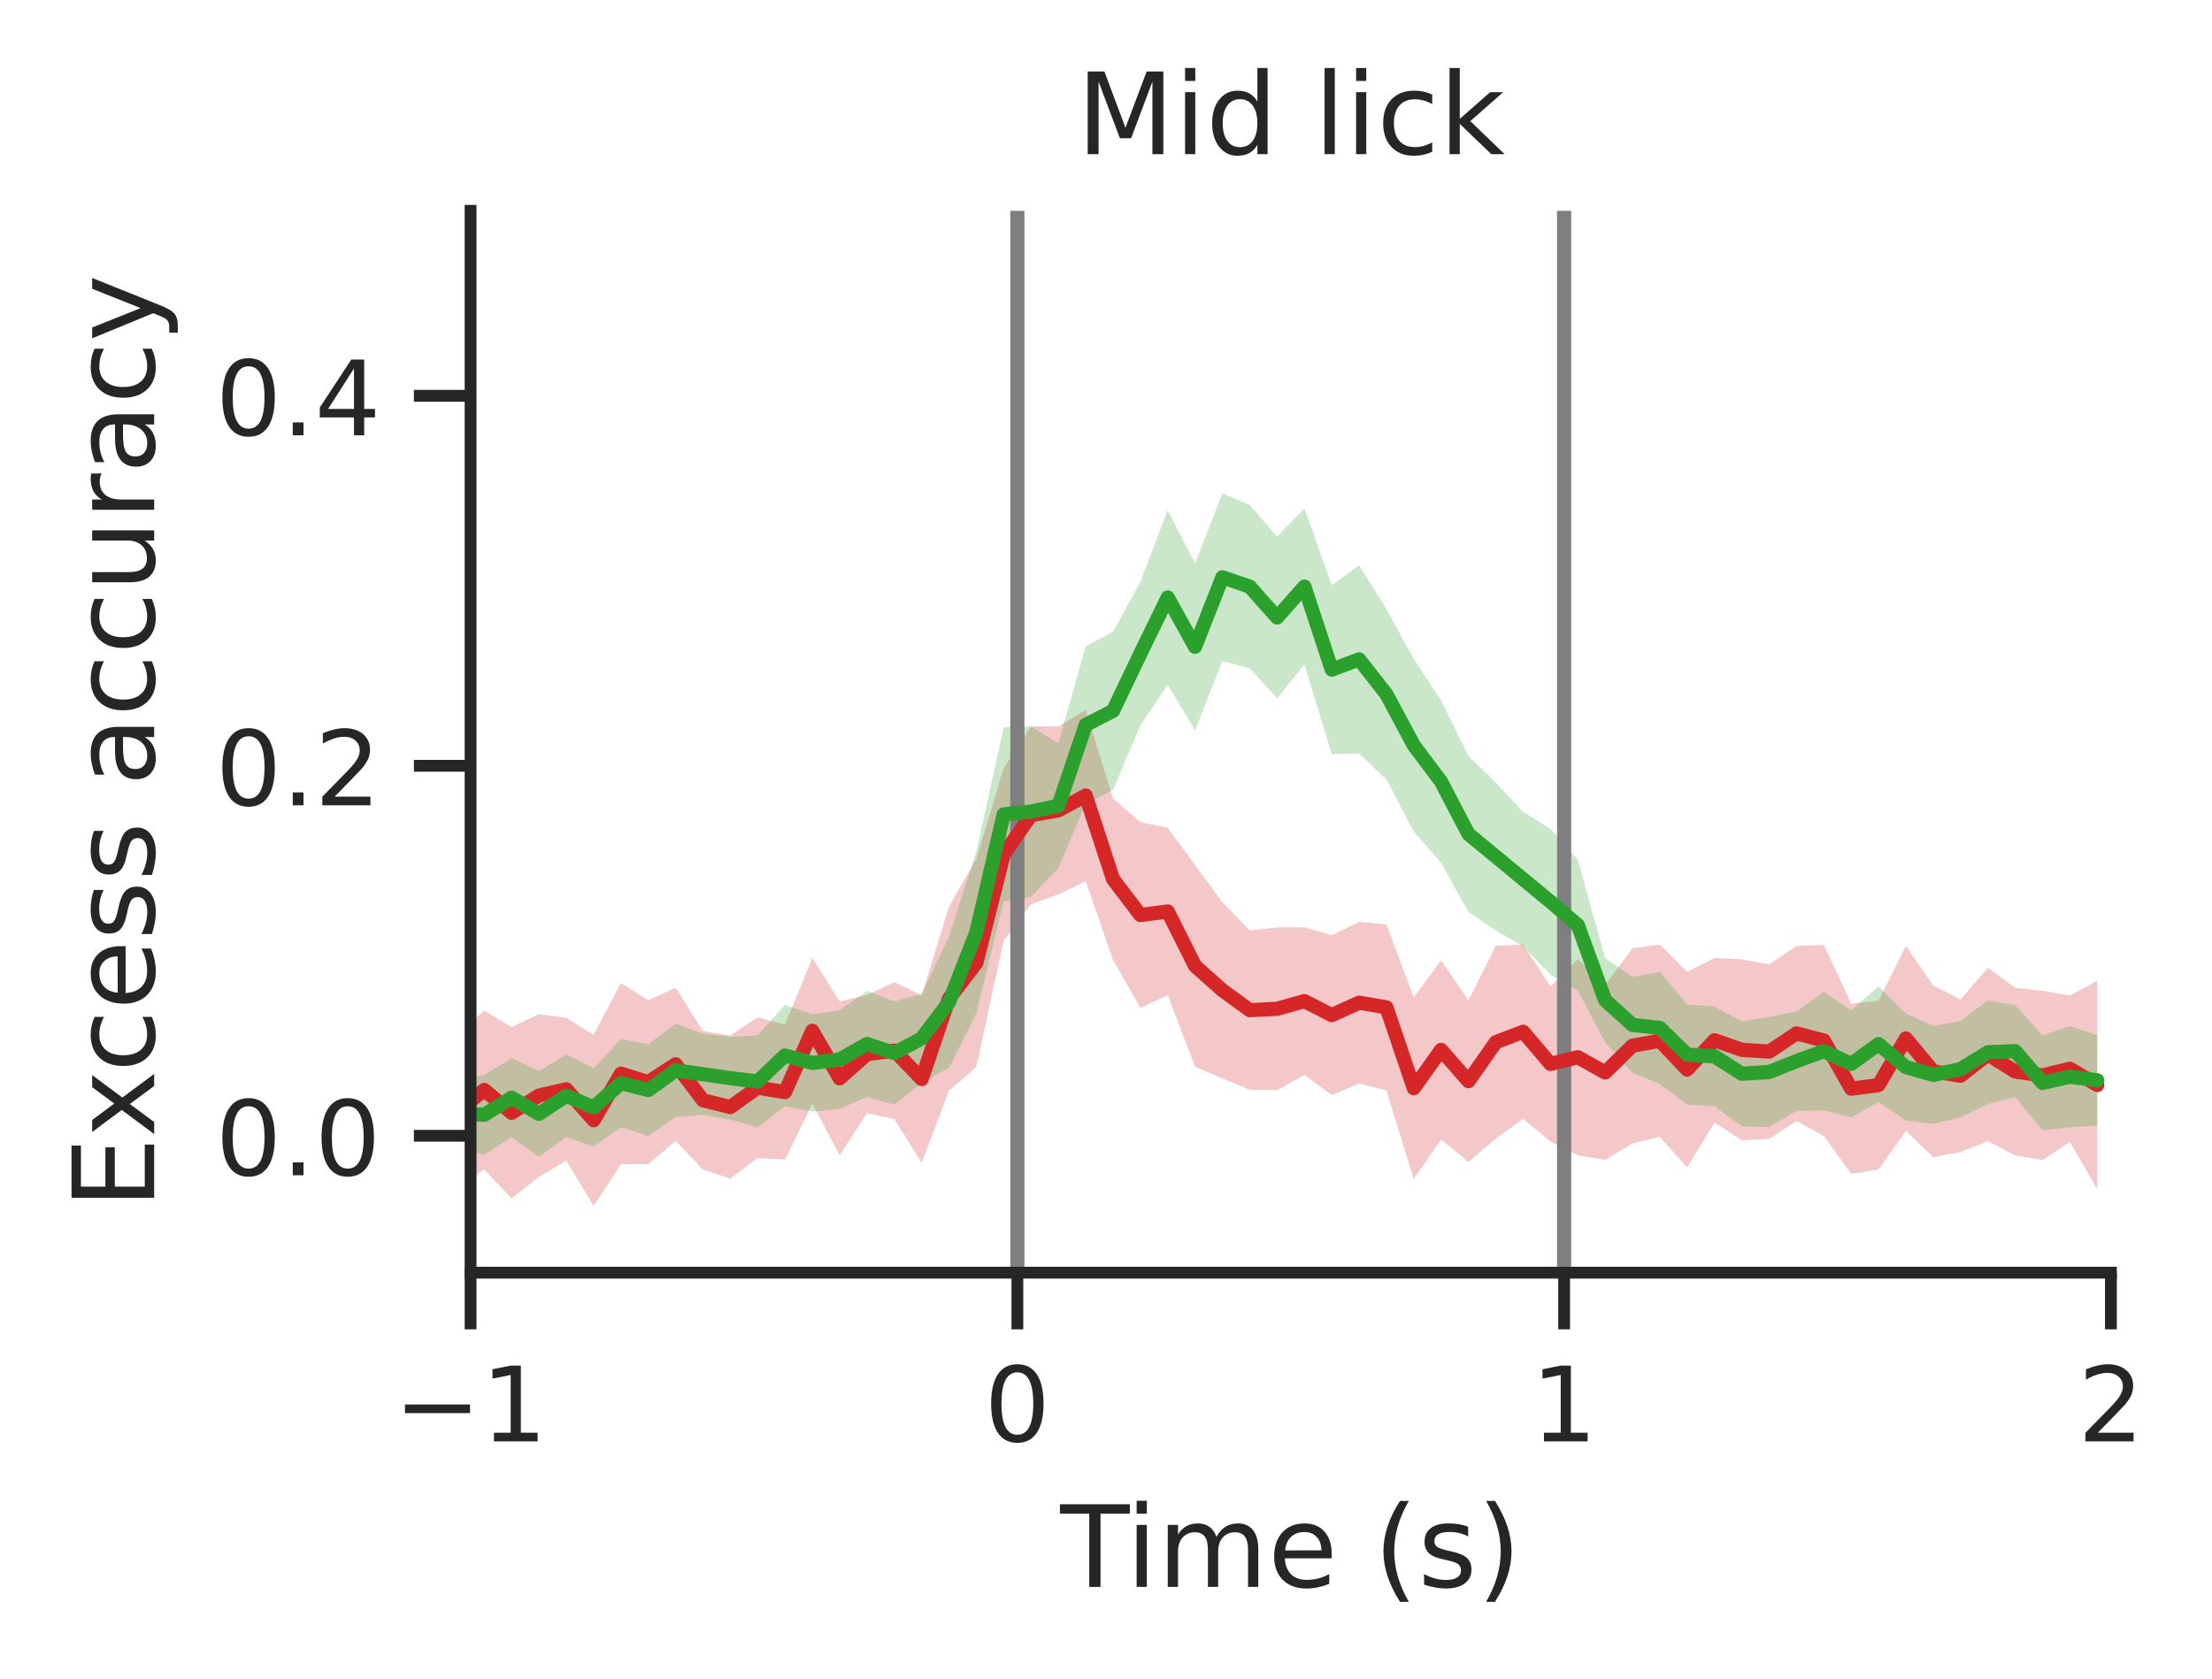
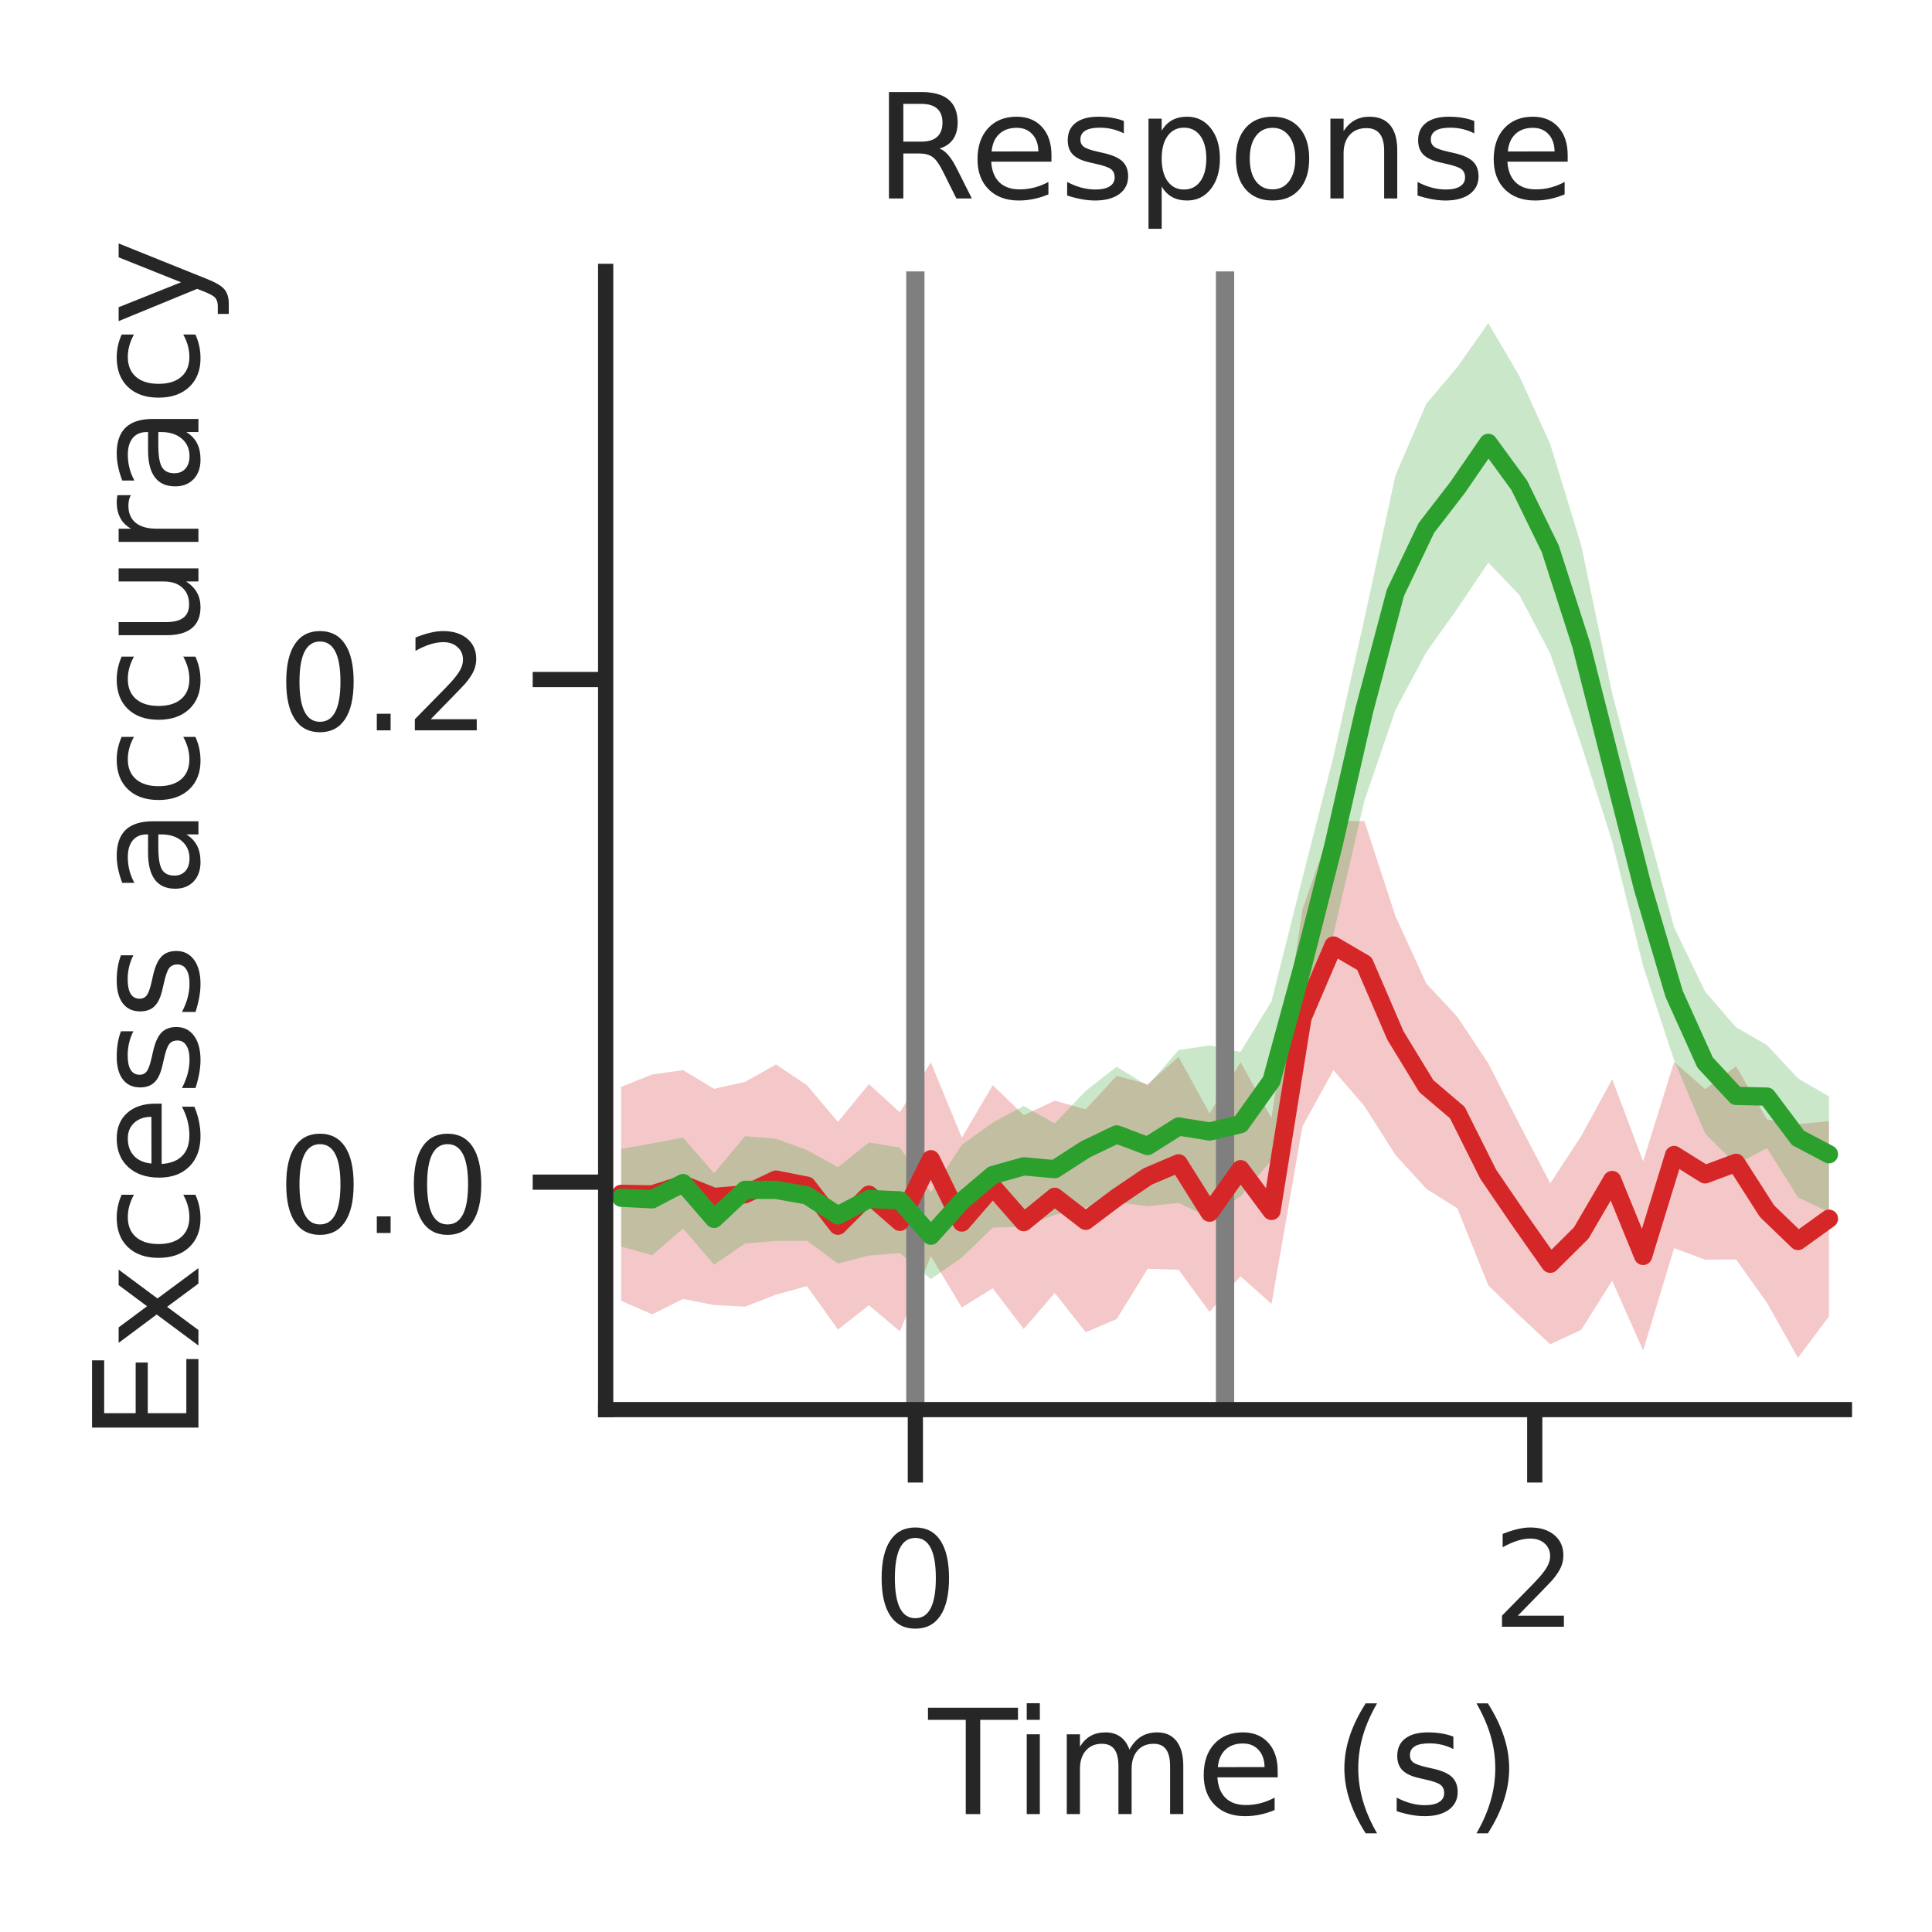
- <svg xmlns="http://www.w3.org/2000/svg" xmlns:xlink="http://www.w3.org/1999/xlink" width="234.12pt" height="177.69pt" viewBox="0 0 234.12 177.69" version="1.1">
+ <svg xmlns="http://www.w3.org/2000/svg" xmlns:xlink="http://www.w3.org/1999/xlink" width="158.88pt" height="158.88pt" viewBox="0 0 158.88 158.88" version="1.1">
  <defs>
    <style type="text/css">*{stroke-linejoin: round; stroke-linecap: butt}</style>
  </defs>
  <g id="figure_1">
    <g id="patch_1">
-       <path d="M 0 177.69  L 234.12 177.69  L 234.12 0  L 0 0  z " style="fill: #ffffff" />
+       <path d="M 0 158.88  L 158.88 158.88  L 158.88 0  L 0 0  z " style="fill: #ffffff" />
    </g>
    <g id="axes_1">
      <g id="patch_2">
-         <path d="M 49.807 134.73  L 223.42 134.73  L 223.42 22.318  L 49.807 22.318  z " style="fill: #ffffff" />
+         <path d="M 49.807 115.92  L 151.68 115.92  L 151.68 22.318  L 49.807 22.318  z " style="fill: #ffffff" />
      </g>
      <g id="matplotlib.axis_1">
        <g id="xtick_1">
          <g id="line2d_1">
            <defs>
-               <path id="m0dde31f53e" d="M 0 0  L 0 6  " style="stroke: #262626; stroke-width: 1.25" />
+               <path id="mb8c34b6356" d="M 0 0  L 0 6  " style="stroke: #262626; stroke-width: 1.25" />
            </defs>
            <g>
-               <use xlink:href="#m0dde31f53e" x="49.807" y="134.73" style="fill: #262626; stroke: #262626; stroke-width: 1.25" />
+               <use xlink:href="#mb8c34b6356" x="75.275" y="115.92" style="fill: #262626; stroke: #262626; stroke-width: 1.25" />
            </g>
          </g>
          <g id="text_1">
-             <g style="fill: #262626" transform="translate(41.69898 152.5881) scale(0.11 -0.11)">
-               <defs>
-                 <path id="DejaVuSans-2212" d="M 678 2272  L 4684 2272  L 4684 1741  L 678 1741  L 678 2272  z " transform="scale(0.015625)" />
-                 <path id="DejaVuSans-31" d="M 794 531  L 1825 531  L 1825 4091  L 703 3866  L 703 4441  L 1819 4666  L 2450 4666  L 2450 531  L 3481 531  L 3481 0  L 794 0  L 794 531  z " transform="scale(0.015625)" />
-               </defs>
-               <use xlink:href="#DejaVuSans-2212" />
-               <use xlink:href="#DejaVuSans-31" transform="translate(83.78906 0)" />
-             </g>
-           </g>
-         </g>
-         <g id="xtick_2">
-           <g id="line2d_2">
-             <g>
-               <use xlink:href="#m0dde31f53e" x="107.678" y="134.73" style="fill: #262626; stroke: #262626; stroke-width: 1.25" />
-             </g>
-           </g>
-           <g id="text_2">
-             <g style="fill: #262626" transform="translate(104.1788 152.5881) scale(0.11 -0.11)">
+             <g style="fill: #262626" transform="translate(71.7759 133.7781) scale(0.11 -0.11)">
              <defs>
                <path id="DejaVuSans-30" d="M 2034 4250  Q 1547 4250 1301 3770  Q 1056 3291 1056 2328  Q 1056 1369 1301 889  Q 1547 409 2034 409  Q 2525 409 2770 889  Q 3016 1369 3016 2328  Q 3016 3291 2770 3770  Q 2525 4250 2034 4250  z M 2034 4750  Q 2819 4750 3233 4129  Q 3647 3509 3647 2328  Q 3647 1150 3233 529  Q 2819 -91 2034 -91  Q 1250 -91 836 529  Q 422 1150 422 2328  Q 422 3509 836 4129  Q 1250 4750 2034 4750  z " transform="scale(0.015625)" />
              </defs>
              <use xlink:href="#DejaVuSans-30" />
            </g>
          </g>
        </g>
-         <g id="xtick_3">
-           <g id="line2d_3">
+         <g id="xtick_2">
+           <g id="line2d_2">
            <g>
-               <use xlink:href="#m0dde31f53e" x="165.549" y="134.73" style="fill: #262626; stroke: #262626; stroke-width: 1.25" />
+               <use xlink:href="#mb8c34b6356" x="126.211" y="115.92" style="fill: #262626; stroke: #262626; stroke-width: 1.25" />
            </g>
          </g>
-           <g id="text_3">
-             <g style="fill: #262626" transform="translate(162.0498 152.5881) scale(0.11 -0.11)">
-               <use xlink:href="#DejaVuSans-31" />
-             </g>
-           </g>
-         </g>
-         <g id="xtick_4">
-           <g id="line2d_4">
-             <g>
-               <use xlink:href="#m0dde31f53e" x="223.42" y="134.73" style="fill: #262626; stroke: #262626; stroke-width: 1.25" />
-             </g>
-           </g>
-           <g id="text_4">
-             <g style="fill: #262626" transform="translate(219.9208 152.5881) scale(0.11 -0.11)">
+           <g id="text_2">
+             <g style="fill: #262626" transform="translate(122.7121 133.7781) scale(0.11 -0.11)">
              <defs>
                <path id="DejaVuSans-32" d="M 1228 531  L 3431 531  L 3431 0  L 469 0  L 469 531  Q 828 903 1448 1529  Q 2069 2156 2228 2338  Q 2531 2678 2651 2914  Q 2772 3150 2772 3378  Q 2772 3750 2511 3984  Q 2250 4219 1831 4219  Q 1534 4219 1204 4116  Q 875 4013 500 3803  L 500 4441  Q 881 4594 1212 4672  Q 1544 4750 1819 4750  Q 2544 4750 2975 4387  Q 3406 4025 3406 3419  Q 3406 3131 3298 2873  Q 3191 2616 2906 2266  Q 2828 2175 2409 1742  Q 1991 1309 1228 531  z " transform="scale(0.015625)" />
              </defs>
              <use xlink:href="#DejaVuSans-32" />
            </g>
          </g>
        </g>
-         <g id="text_5">
-           <g style="fill: #262626" transform="translate(112.219 167.9939) scale(0.12 -0.12)">
+         <g id="text_3">
+           <g style="fill: #262626" transform="translate(76.34867 149.1839) scale(0.12 -0.12)">
            <defs>
              <path id="DejaVuSans-54" d="M -19 4666  L 3928 4666  L 3928 4134  L 2272 4134  L 2272 0  L 1638 0  L 1638 4134  L -19 4134  L -19 4666  z " transform="scale(0.015625)" />
              <path id="DejaVuSans-69" d="M 603 3500  L 1178 3500  L 1178 0  L 603 0  L 603 3500  z M 603 4863  L 1178 4863  L 1178 4134  L 603 4134  L 603 4863  z " transform="scale(0.015625)" />
              <path id="DejaVuSans-6d" d="M 3328 2828  Q 3544 3216 3844 3400  Q 4144 3584 4550 3584  Q 5097 3584 5394 3201  Q 5691 2819 5691 2113  L 5691 0  L 5113 0  L 5113 2094  Q 5113 2597 4934 2840  Q 4756 3084 4391 3084  Q 3944 3084 3684 2787  Q 3425 2491 3425 1978  L 3425 0  L 2847 0  L 2847 2094  Q 2847 2600 2669 2842  Q 2491 3084 2119 3084  Q 1678 3084 1418 2786  Q 1159 2488 1159 1978  L 1159 0  L 581 0  L 581 3500  L 1159 3500  L 1159 2956  Q 1356 3278 1631 3431  Q 1906 3584 2284 3584  Q 2666 3584 2933 3390  Q 3200 3197 3328 2828  z " transform="scale(0.015625)" />
              <path id="DejaVuSans-65" d="M 3597 1894  L 3597 1613  L 953 1613  Q 991 1019 1311 708  Q 1631 397 2203 397  Q 2534 397 2845 478  Q 3156 559 3463 722  L 3463 178  Q 3153 47 2828 -22  Q 2503 -91 2169 -91  Q 1331 -91 842 396  Q 353 884 353 1716  Q 353 2575 817 3079  Q 1281 3584 2069 3584  Q 2775 3584 3186 3129  Q 3597 2675 3597 1894  z M 3022 2063  Q 3016 2534 2758 2815  Q 2500 3097 2075 3097  Q 1594 3097 1305 2825  Q 1016 2553 972 2059  L 3022 2063  z " transform="scale(0.015625)" />
              <path id="DejaVuSans-20" transform="scale(0.015625)" />
              <path id="DejaVuSans-28" d="M 1984 4856  Q 1566 4138 1362 3434  Q 1159 2731 1159 2009  Q 1159 1288 1364 580  Q 1569 -128 1984 -844  L 1484 -844  Q 1016 -109 783 600  Q 550 1309 550 2009  Q 550 2706 781 3412  Q 1013 4119 1484 4856  L 1984 4856  z " transform="scale(0.015625)" />
              <path id="DejaVuSans-73" d="M 2834 3397  L 2834 2853  Q 2591 2978 2328 3040  Q 2066 3103 1784 3103  Q 1356 3103 1142 2972  Q 928 2841 928 2578  Q 928 2378 1081 2264  Q 1234 2150 1697 2047  L 1894 2003  Q 2506 1872 2764 1633  Q 3022 1394 3022 966  Q 3022 478 2636 193  Q 2250 -91 1575 -91  Q 1294 -91 989 -36  Q 684 19 347 128  L 347 722  Q 666 556 975 473  Q 1284 391 1588 391  Q 1994 391 2212 530  Q 2431 669 2431 922  Q 2431 1156 2273 1281  Q 2116 1406 1581 1522  L 1381 1569  Q 847 1681 609 1914  Q 372 2147 372 2553  Q 372 3047 722 3315  Q 1072 3584 1716 3584  Q 2034 3584 2315 3537  Q 2597 3491 2834 3397  z " transform="scale(0.015625)" />
              <path id="DejaVuSans-29" d="M 513 4856  L 1013 4856  Q 1481 4119 1714 3412  Q 1947 2706 1947 2009  Q 1947 1309 1714 600  Q 1481 -109 1013 -844  L 513 -844  Q 928 -128 1133 580  Q 1338 1288 1338 2009  Q 1338 2731 1133 3434  Q 928 4138 513 4856  z " transform="scale(0.015625)" />
            </defs>
            <use xlink:href="#DejaVuSans-54" />
            <use xlink:href="#DejaVuSans-69" transform="translate(57.95898 0)" />
            <use xlink:href="#DejaVuSans-6d" transform="translate(85.74219 0)" />
            <use xlink:href="#DejaVuSans-65" transform="translate(183.1543 0)" />
            <use xlink:href="#DejaVuSans-20" transform="translate(244.6777 0)" />
            <use xlink:href="#DejaVuSans-28" transform="translate(276.4648 0)" />
            <use xlink:href="#DejaVuSans-73" transform="translate(315.4785 0)" />
            <use xlink:href="#DejaVuSans-29" transform="translate(367.5781 0)" />
          </g>
        </g>
      </g>
      <g id="matplotlib.axis_2">
        <g id="ytick_1">
-           <g id="line2d_5">
+           <g id="line2d_3">
            <defs>
-               <path id="m1f2537d429" d="M 0 0  L -6 0  " style="stroke: #262626; stroke-width: 1.25" />
+               <path id="md479d63ff2" d="M 0 0  L -6 0  " style="stroke: #262626; stroke-width: 1.25" />
            </defs>
            <g>
-               <use xlink:href="#m1f2537d429" x="49.807" y="120.238" style="fill: #262626; stroke: #262626; stroke-width: 1.25" />
+               <use xlink:href="#md479d63ff2" x="49.807" y="97.216" style="fill: #262626; stroke: #262626; stroke-width: 1.25" />
            </g>
          </g>
-           <g id="text_6">
-             <g style="fill: #262626" transform="translate(22.81375 124.4169) scale(0.11 -0.11)">
+           <g id="text_4">
+             <g style="fill: #262626" transform="translate(22.81375 101.3954) scale(0.11 -0.11)">
              <defs>
                <path id="DejaVuSans-2e" d="M 684 794  L 1344 794  L 1344 0  L 684 0  L 684 794  z " transform="scale(0.015625)" />
              </defs>
              <use xlink:href="#DejaVuSans-30" />
              <use xlink:href="#DejaVuSans-2e" transform="translate(63.62305 0)" />
              <use xlink:href="#DejaVuSans-30" transform="translate(95.41016 0)" />
            </g>
          </g>
        </g>
        <g id="ytick_2">
-           <g id="line2d_6">
+           <g id="line2d_4">
            <g>
-               <use xlink:href="#m1f2537d429" x="49.807" y="81.07" style="fill: #262626; stroke: #262626; stroke-width: 1.25" />
+               <use xlink:href="#md479d63ff2" x="49.807" y="55.881" style="fill: #262626; stroke: #262626; stroke-width: 1.25" />
            </g>
          </g>
-           <g id="text_7">
-             <g style="fill: #262626" transform="translate(22.81375 85.24906) scale(0.11 -0.11)">
+           <g id="text_5">
+             <g style="fill: #262626" transform="translate(22.81375 60.06055) scale(0.11 -0.11)">
              <use xlink:href="#DejaVuSans-30" />
              <use xlink:href="#DejaVuSans-2e" transform="translate(63.62305 0)" />
              <use xlink:href="#DejaVuSans-32" transform="translate(95.41016 0)" />
            </g>
          </g>
        </g>
-         <g id="ytick_3">
-           <g id="line2d_7">
-             <g>
-               <use xlink:href="#m1f2537d429" x="49.807" y="41.902" style="fill: #262626; stroke: #262626; stroke-width: 1.25" />
-             </g>
-           </g>
-           <g id="text_8">
-             <g style="fill: #262626" transform="translate(22.81375 46.0812) scale(0.11 -0.11)">
-               <defs>
-                 <path id="DejaVuSans-34" d="M 2419 4116  L 825 1625  L 2419 1625  L 2419 4116  z M 2253 4666  L 3047 4666  L 3047 1625  L 3713 1625  L 3713 1100  L 3047 1100  L 3047 0  L 2419 0  L 2419 1100  L 313 1100  L 313 1709  L 2253 4666  z " transform="scale(0.015625)" />
-               </defs>
-               <use xlink:href="#DejaVuSans-30" />
-               <use xlink:href="#DejaVuSans-2e" transform="translate(63.62305 0)" />
-               <use xlink:href="#DejaVuSans-34" transform="translate(95.41016 0)" />
-             </g>
-           </g>
-         </g>
-         <g id="text_9">
-           <g style="fill: #262626" transform="translate(16.31812 127.9818) rotate(-90) scale(0.12 -0.12)">
+         <g id="text_6">
+           <g style="fill: #262626" transform="translate(16.31812 118.5768) rotate(-90) scale(0.12 -0.12)">
            <defs>
              <path id="DejaVuSans-45" d="M 628 4666  L 3578 4666  L 3578 4134  L 1259 4134  L 1259 2753  L 3481 2753  L 3481 2222  L 1259 2222  L 1259 531  L 3634 531  L 3634 0  L 628 0  L 628 4666  z " transform="scale(0.015625)" />
              <path id="DejaVuSans-78" d="M 3513 3500  L 2247 1797  L 3578 0  L 2900 0  L 1881 1375  L 863 0  L 184 0  L 1544 1831  L 300 3500  L 978 3500  L 1906 2253  L 2834 3500  L 3513 3500  z " transform="scale(0.015625)" />
              <path id="DejaVuSans-63" d="M 3122 3366  L 3122 2828  Q 2878 2963 2633 3030  Q 2388 3097 2138 3097  Q 1578 3097 1268 2742  Q 959 2388 959 1747  Q 959 1106 1268 751  Q 1578 397 2138 397  Q 2388 397 2633 464  Q 2878 531 3122 666  L 3122 134  Q 2881 22 2623 -34  Q 2366 -91 2075 -91  Q 1284 -91 818 406  Q 353 903 353 1747  Q 353 2603 823 3093  Q 1294 3584 2113 3584  Q 2378 3584 2631 3529  Q 2884 3475 3122 3366  z " transform="scale(0.015625)" />
              <path id="DejaVuSans-61" d="M 2194 1759  Q 1497 1759 1228 1600  Q 959 1441 959 1056  Q 959 750 1161 570  Q 1363 391 1709 391  Q 2188 391 2477 730  Q 2766 1069 2766 1631  L 2766 1759  L 2194 1759  z M 3341 1997  L 3341 0  L 2766 0  L 2766 531  Q 2569 213 2275 61  Q 1981 -91 1556 -91  Q 1019 -91 701 211  Q 384 513 384 1019  Q 384 1609 779 1909  Q 1175 2209 1959 2209  L 2766 2209  L 2766 2266  Q 2766 2663 2505 2880  Q 2244 3097 1772 3097  Q 1472 3097 1187 3025  Q 903 2953 641 2809  L 641 3341  Q 956 3463 1253 3523  Q 1550 3584 1831 3584  Q 2591 3584 2966 3190  Q 3341 2797 3341 1997  z " transform="scale(0.015625)" />
              <path id="DejaVuSans-75" d="M 544 1381  L 544 3500  L 1119 3500  L 1119 1403  Q 1119 906 1312 657  Q 1506 409 1894 409  Q 2359 409 2629 706  Q 2900 1003 2900 1516  L 2900 3500  L 3475 3500  L 3475 0  L 2900 0  L 2900 538  Q 2691 219 2414 64  Q 2138 -91 1772 -91  Q 1169 -91 856 284  Q 544 659 544 1381  z M 1991 3584  L 1991 3584  z " transform="scale(0.015625)" />
              <path id="DejaVuSans-72" d="M 2631 2963  Q 2534 3019 2420 3045  Q 2306 3072 2169 3072  Q 1681 3072 1420 2755  Q 1159 2438 1159 1844  L 1159 0  L 581 0  L 581 3500  L 1159 3500  L 1159 2956  Q 1341 3275 1631 3429  Q 1922 3584 2338 3584  Q 2397 3584 2469 3576  Q 2541 3569 2628 3553  L 2631 2963  z " transform="scale(0.015625)" />
              <path id="DejaVuSans-79" d="M 2059 -325  Q 1816 -950 1584 -1140  Q 1353 -1331 966 -1331  L 506 -1331  L 506 -850  L 844 -850  Q 1081 -850 1212 -737  Q 1344 -625 1503 -206  L 1606 56  L 191 3500  L 800 3500  L 1894 763  L 2988 3500  L 3597 3500  L 2059 -325  z " transform="scale(0.015625)" />
            </defs>
            <use xlink:href="#DejaVuSans-45" />
            <use xlink:href="#DejaVuSans-78" transform="translate(63.18359 0)" />
            <use xlink:href="#DejaVuSans-63" transform="translate(120.6133 0)" />
            <use xlink:href="#DejaVuSans-65" transform="translate(175.5938 0)" />
            <use xlink:href="#DejaVuSans-73" transform="translate(237.1172 0)" />
            <use xlink:href="#DejaVuSans-73" transform="translate(289.2168 0)" />
            <use xlink:href="#DejaVuSans-20" transform="translate(341.3164 0)" />
            <use xlink:href="#DejaVuSans-61" transform="translate(373.1035 0)" />
            <use xlink:href="#DejaVuSans-63" transform="translate(434.3828 0)" />
            <use xlink:href="#DejaVuSans-63" transform="translate(489.3633 0)" />
            <use xlink:href="#DejaVuSans-75" transform="translate(544.3438 0)" />
            <use xlink:href="#DejaVuSans-72" transform="translate(607.7227 0)" />
            <use xlink:href="#DejaVuSans-61" transform="translate(648.8359 0)" />
            <use xlink:href="#DejaVuSans-63" transform="translate(710.1152 0)" />
            <use xlink:href="#DejaVuSans-79" transform="translate(765.0957 0)" />
          </g>
        </g>
      </g>
      <g id="FillBetweenPolyCollection_1">
-         <path d="M -6.617 105.231  L -6.617 124.407  L -3.723 125.107  L -0.83 128.422  L 2.064 125.413  L 4.957 125.226  L 7.851 125.79  L 10.744 130.802  L 13.638 122.301  L 16.531 122.089  L 19.425 122.944  L 22.318 123.938  L 25.212 126.27  L 28.106 122.561  L 30.999 121.905  L 33.893 122.176  L 36.786 124.568  L 39.68 123.719  L 42.573 123.501  L 45.467 123.681  L 48.36 125.856  L 51.254 123.795  L 54.148 126.876  L 57.041 124.589  L 59.935 122.87  L 62.828 127.658  L 65.722 123.252  L 68.615 123.244  L 71.509 120.771  L 74.402 123.815  L 77.296 124.772  L 80.189 122.584  L 83.083 122.762  L 85.977 116.847  L 88.87 122.303  L 91.764 117.842  L 94.657 118.471  L 97.551 123.091  L 100.444 115.462  L 103.338 112.94  L 106.231 99.563  L 109.125 95.714  L 112.018 94.685  L 114.912 93.279  L 117.806 101.609  L 120.699 106.709  L 123.593 105.344  L 126.486 112.937  L 129.38 114.156  L 132.273 115.377  L 135.167 115.414  L 138.06 113.805  L 140.954 115.927  L 143.848 114.705  L 146.741 115.423  L 149.635 124.827  L 152.528 120.622  L 155.422 123.006  L 158.315 120.533  L 161.209 118.449  L 164.102 120.84  L 166.996 122.29  L 169.889 122.784  L 172.783 121.035  L 175.677 120.353  L 178.57 123.589  L 181.464 118.822  L 184.357 120.72  L 187.251 120.564  L 190.144 118.656  L 193.038 120.267  L 195.931 124.263  L 198.825 123.802  L 201.719 119.731  L 204.612 122.507  L 207.506 121.953  L 210.399 120.797  L 213.293 122.317  L 216.186 122.798  L 219.08 120.898  L 221.973 125.882  L 221.973 103.838  L 221.973 103.838  L 219.08 105.382  L 216.186 104.889  L 213.293 104.556  L 210.399 102.451  L 207.506 105.804  L 204.612 104.327  L 201.719 100.132  L 198.825 105.951  L 195.931 106.25  L 193.038 100.036  L 190.144 100.148  L 187.251 102.097  L 184.357 101.554  L 181.464 101.422  L 178.57 102.867  L 175.677 100.001  L 172.783 100.375  L 169.889 104.289  L 166.996 101.539  L 164.102 104.426  L 161.209 99.992  L 158.315 100.133  L 155.422 105.908  L 152.528 101.67  L 149.635 105.572  L 146.741 97.86  L 143.848 97.589  L 140.954 99  L 138.06 98.158  L 135.167 98.173  L 132.273 98.497  L 129.38 95.511  L 126.486 91.566  L 123.593 87.634  L 120.699 87.028  L 117.806 84.539  L 114.912 75.155  L 112.018 76.899  L 109.125 76.878  L 106.231 81.332  L 103.338 90.935  L 100.444 95.95  L 97.551 105.368  L 94.657 103.971  L 91.764 105.341  L 88.87 106.014  L 85.977 101.392  L 83.083 108.472  L 80.189 107.696  L 77.296 109.625  L 74.402 109.148  L 71.509 104.554  L 68.615 105.886  L 65.722 104.064  L 62.828 109.529  L 59.935 107.76  L 57.041 107.363  L 54.148 108.735  L 51.254 106.97  L 48.36 109.569  L 45.467 107.176  L 42.573 109.008  L 39.68 108.206  L 36.786 107.575  L 33.893 106.42  L 30.999 106.786  L 28.106 107.597  L 25.212 108.915  L 22.318 107.079  L 19.425 105.263  L 16.531 106.569  L 13.638 104.779  L 10.744 109.297  L 7.851 107.335  L 4.957 111.158  L 2.064 108.8  L -0.83 110.239  L -3.723 108.689  L -6.617 105.231  z " clip-path="url(#p879639a916)" style="fill: #d62728; fill-opacity: 0.25" />
+         <path d="M 51.081 89.382  L 51.081 106.971  L 53.627 108.086  L 56.174 106.819  L 58.721 107.321  L 61.268 107.456  L 63.815 106.468  L 66.361 105.766  L 68.908 109.339  L 71.455 107.338  L 74.002 109.484  L 76.549 103.304  L 79.095 107.52  L 81.642 105.946  L 84.189 109.296  L 86.736 106.327  L 89.283 109.558  L 91.83 108.477  L 94.376 104.347  L 96.923 104.42  L 99.47 107.887  L 102.017 104.958  L 104.564 107.224  L 107.11 92.619  L 109.657 88.007  L 112.204 90.96  L 114.751 94.976  L 117.298 97.766  L 119.844 99.367  L 122.391 105.705  L 124.938 108.181  L 127.485 110.549  L 130.032 109.366  L 132.578 105.324  L 135.125 111.06  L 137.672 102.638  L 140.219 103.591  L 142.766 103.571  L 145.312 107.147  L 147.859 111.665  L 150.406 108.25  L 150.406 92.195  L 150.406 92.195  L 147.859 92.444  L 145.312 92.056  L 142.766 87.684  L 140.219 89.56  L 137.672 87.33  L 135.125 95.503  L 132.578 88.751  L 130.032 93.431  L 127.485 97.308  L 124.938 92.428  L 122.391 87.447  L 119.844 83.616  L 117.298 80.886  L 114.751 75.331  L 112.204 67.527  L 109.657 67.499  L 107.11 74.782  L 104.564 91.938  L 102.017 87.341  L 99.47 91.562  L 96.923 86.916  L 94.376 89.154  L 91.83 88.471  L 89.283 91.227  L 86.736 90.518  L 84.189 91.707  L 81.642 89.239  L 79.095 93.556  L 76.549 87.358  L 74.002 91.474  L 71.455 89.155  L 68.908 92.26  L 66.361 89.244  L 63.815 87.539  L 61.268 88.972  L 58.721 89.541  L 56.174 88.002  L 53.627 88.361  L 51.081 89.382  z " clip-path="url(#p868c2ed651)" style="fill: #d62728; fill-opacity: 0.25" />
      </g>
      <g id="FillBetweenPolyCollection_2">
-         <path d="M -6.617 112.662  L -6.617 120.15  L -3.723 120.664  L -0.83 122.94  L 2.064 120.415  L 4.957 121.576  L 7.851 123.243  L 10.744 120.309  L 13.638 122.737  L 16.531 121.211  L 19.425 120.838  L 22.318 118.866  L 25.212 121.142  L 28.106 122.142  L 30.999 121.088  L 33.893 120.086  L 36.786 123.215  L 39.68 123.951  L 42.573 122.75  L 45.467 122.29  L 48.36 121.507  L 51.254 122.24  L 54.148 120.386  L 57.041 122.456  L 59.935 120.365  L 62.828 121.376  L 65.722 119.329  L 68.615 120.25  L 71.509 118.257  L 74.402 118.025  L 77.296 118.506  L 80.189 119.369  L 83.083 117.091  L 85.977 117.682  L 88.87 117.388  L 91.764 116.127  L 94.657 116.949  L 97.551 114.632  L 100.444 113.05  L 103.338 107.236  L 106.231 95.414  L 109.125 94.944  L 112.018 91.888  L 114.912 85.074  L 117.806 83.622  L 120.699 76.803  L 123.593 72.492  L 126.486 77.324  L 129.38 69.985  L 132.273 70.748  L 135.167 73.93  L 138.06 70.357  L 140.954 79.83  L 143.848 79.776  L 146.741 82.51  L 149.635 88.039  L 152.528 91.357  L 155.422 96.539  L 158.315 98.512  L 161.209 100.187  L 164.102 103.173  L 166.996 104.86  L 169.889 110.36  L 172.783 113.577  L 175.677 114.751  L 178.57 116.941  L 181.464 117.105  L 184.357 119.234  L 187.251 119.312  L 190.144 117.589  L 193.038 117.535  L 195.931 118.295  L 198.825 116.665  L 201.719 118.624  L 204.612 118.973  L 207.506 118.285  L 210.399 116.87  L 213.293 116.139  L 216.186 119.671  L 219.08 119.339  L 221.973 119.144  L 221.973 109.587  L 221.973 109.587  L 219.08 108.629  L 216.186 109.606  L 213.293 106.42  L 210.399 105.924  L 207.506 108.078  L 204.612 108.61  L 201.719 107.303  L 198.825 104.406  L 195.931 106.96  L 193.038 105.022  L 190.144 107.079  L 187.251 107.662  L 184.357 108.109  L 181.464 106.55  L 178.57 106.348  L 175.677 102.894  L 172.783 103.416  L 169.889 101.419  L 166.996 91.013  L 164.102 87.747  L 161.209 85.955  L 158.315 82.838  L 155.422 80.047  L 152.528 74.154  L 149.635 69.759  L 146.741 64.475  L 143.848 59.837  L 140.954 61.944  L 138.06 53.842  L 135.167 56.811  L 132.273 53.454  L 129.38 52.238  L 126.486 59.624  L 123.593 54.007  L 120.699 61.583  L 117.806 66.883  L 114.912 68.407  L 112.018 78.709  L 109.125 76.887  L 106.231 77.001  L 103.338 90.155  L 100.444 99.141  L 97.551 105.216  L 94.657 106.02  L 91.764 104.911  L 88.87 106.947  L 85.977 107.368  L 83.083 106.385  L 80.189 109.596  L 77.296 109.765  L 74.402 109.424  L 71.509 108.378  L 68.615 110.543  L 65.722 110.002  L 62.828 113.084  L 59.935 111.646  L 57.041 113.378  L 54.148 112.03  L 51.254 113.796  L 48.36 114.225  L 45.467 114.931  L 42.573 114.469  L 39.68 115.062  L 36.786 115.305  L 33.893 112.89  L 30.999 114.683  L 28.106 114.138  L 25.212 113.296  L 22.318 111.535  L 19.425 112.626  L 16.531 113.339  L 13.638 114.271  L 10.744 111.432  L 7.851 116.076  L 4.957 114.032  L 2.064 111.872  L -0.83 114.573  L -3.723 112.796  L -6.617 112.662  z " clip-path="url(#p879639a916)" style="fill: #2ca02c; fill-opacity: 0.25" />
+         <path d="M 51.081 94.476  L 51.081 102.513  L 53.627 103.222  L 56.174 101.032  L 58.721 104  L 61.268 102.261  L 63.815 102.05  L 66.361 102.037  L 68.908 103.91  L 71.455 103.246  L 74.002 103.056  L 76.549 105.187  L 79.095 103.42  L 81.642 100.95  L 84.189 100.883  L 86.736 99.906  L 89.283 99.311  L 91.83 98.852  L 94.376 99.196  L 96.923 98.926  L 99.47 100.131  L 102.017 98.384  L 104.564 95.411  L 107.11 86.893  L 109.657 76.816  L 112.204 65.85  L 114.751 58.392  L 117.298 53.628  L 119.844 50.055  L 122.391 46.268  L 124.938 48.916  L 127.485 53.73  L 130.032 61.226  L 132.578 69.179  L 135.125 79.441  L 137.672 87.199  L 140.219 93.211  L 142.766 95.767  L 145.312 94.412  L 147.859 98.472  L 150.406 99.675  L 150.406 90.165  L 150.406 90.165  L 147.859 88.681  L 145.312 85.946  L 142.766 84.48  L 140.219 81.544  L 137.672 76.261  L 135.125 66.745  L 132.578 57.005  L 130.032 44.849  L 127.485 36.521  L 124.938 30.904  L 122.391 26.573  L 119.844 30.188  L 117.298 33.205  L 114.751 39.113  L 112.204 50.883  L 109.657 62.223  L 107.11 72.194  L 104.564 82.341  L 102.017 86.508  L 99.47 85.968  L 96.923 86.351  L 94.376 89.294  L 91.83 87.722  L 89.283 89.706  L 86.736 92.39  L 84.189 90.949  L 81.642 92.31  L 79.095 94.152  L 76.549 98.051  L 74.002 94.372  L 71.455 93.953  L 68.908 95.986  L 66.361 94.571  L 63.815 93.649  L 61.268 93.434  L 58.721 96.476  L 56.174 93.553  L 53.627 94.031  L 51.081 94.476  z " clip-path="url(#p868c2ed651)" style="fill: #2ca02c; fill-opacity: 0.25" />
+       </g>
+       <g id="line2d_5">
+         <path d="M 75.275 115.92  L 75.275 22.318  " clip-path="url(#p868c2ed651)" style="fill: none; stroke: #7f7f7f; stroke-width: 1.5; stroke-linecap: round" />
+       </g>
+       <g id="line2d_6">
+         <path d="M 100.743 115.92  L 100.743 22.318  " clip-path="url(#p868c2ed651)" style="fill: none; stroke: #7f7f7f; stroke-width: 1.5; stroke-linecap: round" />
+       </g>
+       <g id="line2d_7">
+         <path d="M 51.081 98.176  L 53.627 98.224  L 56.174 97.411  L 58.721 98.431  L 61.268 98.214  L 63.815 97.003  L 66.361 97.505  L 68.908 100.799  L 71.455 98.246  L 74.002 100.479  L 76.549 95.331  L 79.095 100.538  L 81.642 97.593  L 84.189 100.501  L 86.736 98.422  L 89.283 100.393  L 91.83 98.474  L 94.376 96.75  L 96.923 95.668  L 99.47 99.725  L 102.017 96.15  L 104.564 99.581  L 107.11 83.701  L 109.657 77.753  L 112.204 79.243  L 114.751 85.153  L 117.298 89.326  L 119.844 91.492  L 122.391 96.576  L 124.938 100.305  L 127.485 103.928  L 130.032 101.399  L 132.578 97.038  L 135.125 103.281  L 137.672 94.984  L 140.219 96.575  L 142.766 95.627  L 145.312 99.602  L 147.859 102.055  L 150.406 100.222  " clip-path="url(#p868c2ed651)" style="fill: none; stroke: #d62728; stroke-width: 1.5; stroke-linecap: round" />
      </g>
      <g id="line2d_8">
-         <path d="M 107.678 134.73  L 107.678 22.318  " clip-path="url(#p879639a916)" style="fill: none; stroke: #7f7f7f; stroke-width: 1.5; stroke-linecap: round" />
-       </g>
-       <g id="line2d_9">
-         <path d="M 165.549 134.73  L 165.549 22.318  " clip-path="url(#p879639a916)" style="fill: none; stroke: #7f7f7f; stroke-width: 1.5; stroke-linecap: round" />
-       </g>
-       <g id="line2d_10">
-         <path d="M -1 119.187  L -0.83 119.33  L 2.064 117.106  L 4.957 118.192  L 7.851 116.563  L 10.744 120.049  L 13.638 113.54  L 16.531 114.329  L 19.425 114.103  L 22.318 115.508  L 25.212 117.592  L 28.106 115.079  L 30.999 114.345  L 33.893 114.298  L 36.786 116.071  L 39.68 115.963  L 42.573 116.255  L 45.467 115.428  L 48.36 117.713  L 51.254 115.382  L 54.148 117.806  L 57.041 115.976  L 59.935 115.315  L 62.828 118.593  L 65.722 113.658  L 68.615 114.565  L 71.509 112.663  L 74.402 116.481  L 77.296 117.198  L 80.189 115.14  L 83.083 115.617  L 85.977 109.12  L 88.87 114.159  L 91.764 111.592  L 94.657 111.221  L 97.551 114.229  L 100.444 105.706  L 103.338 101.937  L 106.231 90.447  L 109.125 86.296  L 112.018 85.792  L 114.912 84.217  L 117.806 93.074  L 120.699 96.868  L 123.593 96.489  L 126.486 102.251  L 129.38 104.834  L 132.273 106.937  L 135.167 106.793  L 138.06 105.981  L 140.954 107.463  L 143.848 106.147  L 146.741 106.641  L 149.635 115.199  L 152.528 111.146  L 155.422 114.457  L 158.315 110.333  L 161.209 109.221  L 164.102 112.633  L 166.996 111.914  L 169.889 113.537  L 172.783 110.705  L 175.677 110.177  L 178.57 113.228  L 181.464 110.122  L 184.357 111.137  L 187.251 111.33  L 190.144 109.402  L 193.038 110.152  L 195.931 115.257  L 198.825 114.876  L 201.719 109.931  L 204.612 113.417  L 207.506 113.879  L 210.399 111.624  L 213.293 113.436  L 216.186 113.844  L 219.08 113.14  L 221.973 114.86  " clip-path="url(#p879639a916)" style="fill: none; stroke: #d62728; stroke-width: 1.5; stroke-linecap: round" />
-       </g>
-       <g id="line2d_11">
-         <path d="M -1 118.638  L -0.83 118.757  L 2.064 116.144  L 4.957 117.804  L 7.851 119.659  L 10.744 115.87  L 13.638 118.504  L 16.531 117.275  L 19.425 116.732  L 22.318 115.201  L 25.212 117.219  L 28.106 118.14  L 30.999 117.886  L 33.893 116.488  L 36.786 119.26  L 39.68 119.507  L 42.573 118.61  L 45.467 118.61  L 48.36 117.866  L 51.254 118.018  L 54.148 116.208  L 57.041 117.917  L 59.935 116.005  L 62.828 117.23  L 65.722 114.666  L 68.615 115.396  L 71.509 113.317  L 74.402 113.724  L 77.296 114.136  L 80.189 114.483  L 83.083 111.738  L 85.977 112.525  L 88.87 112.168  L 91.764 110.519  L 94.657 111.485  L 97.551 109.924  L 100.444 106.096  L 103.338 98.696  L 106.231 86.208  L 109.125 85.915  L 112.018 85.299  L 114.912 76.74  L 117.806 75.253  L 120.699 69.193  L 123.593 63.249  L 126.486 68.474  L 129.38 61.111  L 132.273 62.101  L 135.167 65.371  L 138.06 62.099  L 140.954 70.887  L 143.848 69.806  L 146.741 73.493  L 149.635 78.899  L 152.528 82.756  L 155.422 88.293  L 158.315 90.675  L 161.209 93.071  L 164.102 95.46  L 166.996 97.936  L 169.889 105.889  L 172.783 108.496  L 175.677 108.823  L 178.57 111.644  L 181.464 111.828  L 184.357 113.671  L 187.251 113.487  L 190.144 112.334  L 193.038 111.278  L 195.931 112.627  L 198.825 110.535  L 201.719 112.964  L 204.612 113.792  L 207.506 113.181  L 210.399 111.397  L 213.293 111.279  L 216.186 114.639  L 219.08 113.984  L 221.973 114.365  " clip-path="url(#p879639a916)" style="fill: none; stroke: #2ca02c; stroke-width: 1.5; stroke-linecap: round" />
+         <path d="M 51.081 98.495  L 53.627 98.627  L 56.174 97.292  L 58.721 100.238  L 61.268 97.848  L 63.815 97.85  L 66.361 98.304  L 68.908 99.948  L 71.455 98.599  L 74.002 98.714  L 76.549 101.619  L 79.095 98.786  L 81.642 96.63  L 84.189 95.916  L 86.736 96.148  L 89.283 94.508  L 91.83 93.287  L 94.376 94.245  L 96.923 92.638  L 99.47 93.049  L 102.017 92.446  L 104.564 88.876  L 107.11 79.544  L 109.657 69.519  L 112.204 58.366  L 114.751 48.753  L 117.298 43.417  L 119.844 40.121  L 122.391 36.421  L 124.938 39.91  L 127.485 45.126  L 130.032 53.037  L 132.578 63.092  L 135.125 73.093  L 137.672 81.73  L 140.219 87.377  L 142.766 90.123  L 145.312 90.179  L 147.859 93.576  L 150.406 94.92  " clip-path="url(#p868c2ed651)" style="fill: none; stroke: #2ca02c; stroke-width: 1.5; stroke-linecap: round" />
      </g>
      <g id="patch_3">
-         <path d="M 49.807 134.73  L 49.807 22.318  " style="fill: none; stroke: #262626; stroke-width: 1.25; stroke-linejoin: miter; stroke-linecap: square" />
+         <path d="M 49.807 115.92  L 49.807 22.318  " style="fill: none; stroke: #262626; stroke-width: 1.25; stroke-linejoin: miter; stroke-linecap: square" />
      </g>
      <g id="patch_4">
-         <path d="M 49.807 134.73  L 223.42 134.73  " style="fill: none; stroke: #262626; stroke-width: 1.25; stroke-linejoin: miter; stroke-linecap: square" />
+         <path d="M 49.807 115.92  L 151.68 115.92  " style="fill: none; stroke: #262626; stroke-width: 1.25; stroke-linejoin: miter; stroke-linecap: square" />
      </g>
-       <g id="text_10">
-         <g style="fill: #262626" transform="translate(113.9468 16.31812) scale(0.12 -0.12)">
+       <g id="text_7">
+         <g style="fill: #262626" transform="translate(71.92648 16.31812) scale(0.12 -0.12)">
          <defs>
-             <path id="DejaVuSans-4d" d="M 628 4666  L 1569 4666  L 2759 1491  L 3956 4666  L 4897 4666  L 4897 0  L 4281 0  L 4281 4097  L 3078 897  L 2444 897  L 1241 4097  L 1241 0  L 628 0  L 628 4666  z " transform="scale(0.015625)" />
-             <path id="DejaVuSans-64" d="M 2906 2969  L 2906 4863  L 3481 4863  L 3481 0  L 2906 0  L 2906 525  Q 2725 213 2448 61  Q 2172 -91 1784 -91  Q 1150 -91 751 415  Q 353 922 353 1747  Q 353 2572 751 3078  Q 1150 3584 1784 3584  Q 2172 3584 2448 3432  Q 2725 3281 2906 2969  z M 947 1747  Q 947 1113 1208 752  Q 1469 391 1925 391  Q 2381 391 2643 752  Q 2906 1113 2906 1747  Q 2906 2381 2643 2742  Q 2381 3103 1925 3103  Q 1469 3103 1208 2742  Q 947 2381 947 1747  z " transform="scale(0.015625)" />
-             <path id="DejaVuSans-6c" d="M 603 4863  L 1178 4863  L 1178 0  L 603 0  L 603 4863  z " transform="scale(0.015625)" />
-             <path id="DejaVuSans-6b" d="M 581 4863  L 1159 4863  L 1159 1991  L 2875 3500  L 3609 3500  L 1753 1863  L 3688 0  L 2938 0  L 1159 1709  L 1159 0  L 581 0  L 581 4863  z " transform="scale(0.015625)" />
+             <path id="DejaVuSans-52" d="M 2841 2188  Q 3044 2119 3236 1894  Q 3428 1669 3622 1275  L 4263 0  L 3584 0  L 2988 1197  Q 2756 1666 2539 1819  Q 2322 1972 1947 1972  L 1259 1972  L 1259 0  L 628 0  L 628 4666  L 2053 4666  Q 2853 4666 3247 4331  Q 3641 3997 3641 3322  Q 3641 2881 3436 2590  Q 3231 2300 2841 2188  z M 1259 4147  L 1259 2491  L 2053 2491  Q 2509 2491 2742 2702  Q 2975 2913 2975 3322  Q 2975 3731 2742 3939  Q 2509 4147 2053 4147  L 1259 4147  z " transform="scale(0.015625)" />
+             <path id="DejaVuSans-70" d="M 1159 525  L 1159 -1331  L 581 -1331  L 581 3500  L 1159 3500  L 1159 2969  Q 1341 3281 1617 3432  Q 1894 3584 2278 3584  Q 2916 3584 3314 3078  Q 3713 2572 3713 1747  Q 3713 922 3314 415  Q 2916 -91 2278 -91  Q 1894 -91 1617 61  Q 1341 213 1159 525  z M 3116 1747  Q 3116 2381 2855 2742  Q 2594 3103 2138 3103  Q 1681 3103 1420 2742  Q 1159 2381 1159 1747  Q 1159 1113 1420 752  Q 1681 391 2138 391  Q 2594 391 2855 752  Q 3116 1113 3116 1747  z " transform="scale(0.015625)" />
+             <path id="DejaVuSans-6f" d="M 1959 3097  Q 1497 3097 1228 2736  Q 959 2375 959 1747  Q 959 1119 1226 758  Q 1494 397 1959 397  Q 2419 397 2687 759  Q 2956 1122 2956 1747  Q 2956 2369 2687 2733  Q 2419 3097 1959 3097  z M 1959 3584  Q 2709 3584 3137 3096  Q 3566 2609 3566 1747  Q 3566 888 3137 398  Q 2709 -91 1959 -91  Q 1206 -91 779 398  Q 353 888 353 1747  Q 353 2609 779 3096  Q 1206 3584 1959 3584  z " transform="scale(0.015625)" />
+             <path id="DejaVuSans-6e" d="M 3513 2113  L 3513 0  L 2938 0  L 2938 2094  Q 2938 2591 2744 2837  Q 2550 3084 2163 3084  Q 1697 3084 1428 2787  Q 1159 2491 1159 1978  L 1159 0  L 581 0  L 581 3500  L 1159 3500  L 1159 2956  Q 1366 3272 1645 3428  Q 1925 3584 2291 3584  Q 2894 3584 3203 3211  Q 3513 2838 3513 2113  z " transform="scale(0.015625)" />
          </defs>
-           <use xlink:href="#DejaVuSans-4d" />
-           <use xlink:href="#DejaVuSans-69" transform="translate(86.2793 0)" />
-           <use xlink:href="#DejaVuSans-64" transform="translate(114.0625 0)" />
-           <use xlink:href="#DejaVuSans-20" transform="translate(177.5391 0)" />
-           <use xlink:href="#DejaVuSans-6c" transform="translate(209.3262 0)" />
-           <use xlink:href="#DejaVuSans-69" transform="translate(237.1094 0)" />
-           <use xlink:href="#DejaVuSans-63" transform="translate(264.8926 0)" />
-           <use xlink:href="#DejaVuSans-6b" transform="translate(319.873 0)" />
+           <use xlink:href="#DejaVuSans-52" />
+           <use xlink:href="#DejaVuSans-65" transform="translate(64.98242 0)" />
+           <use xlink:href="#DejaVuSans-73" transform="translate(126.5059 0)" />
+           <use xlink:href="#DejaVuSans-70" transform="translate(178.6055 0)" />
+           <use xlink:href="#DejaVuSans-6f" transform="translate(242.082 0)" />
+           <use xlink:href="#DejaVuSans-6e" transform="translate(303.2637 0)" />
+           <use xlink:href="#DejaVuSans-73" transform="translate(366.6426 0)" />
+           <use xlink:href="#DejaVuSans-65" transform="translate(418.7422 0)" />
        </g>
      </g>
    </g>
  </g>
  <defs>
-     <clipPath id="p879639a916">
-       <rect x="49.807" y="22.318" width="173.613" height="112.412" />
+     <clipPath id="p868c2ed651">
+       <rect x="49.807" y="22.318" width="101.872" height="93.602" />
    </clipPath>
  </defs>
</svg>
